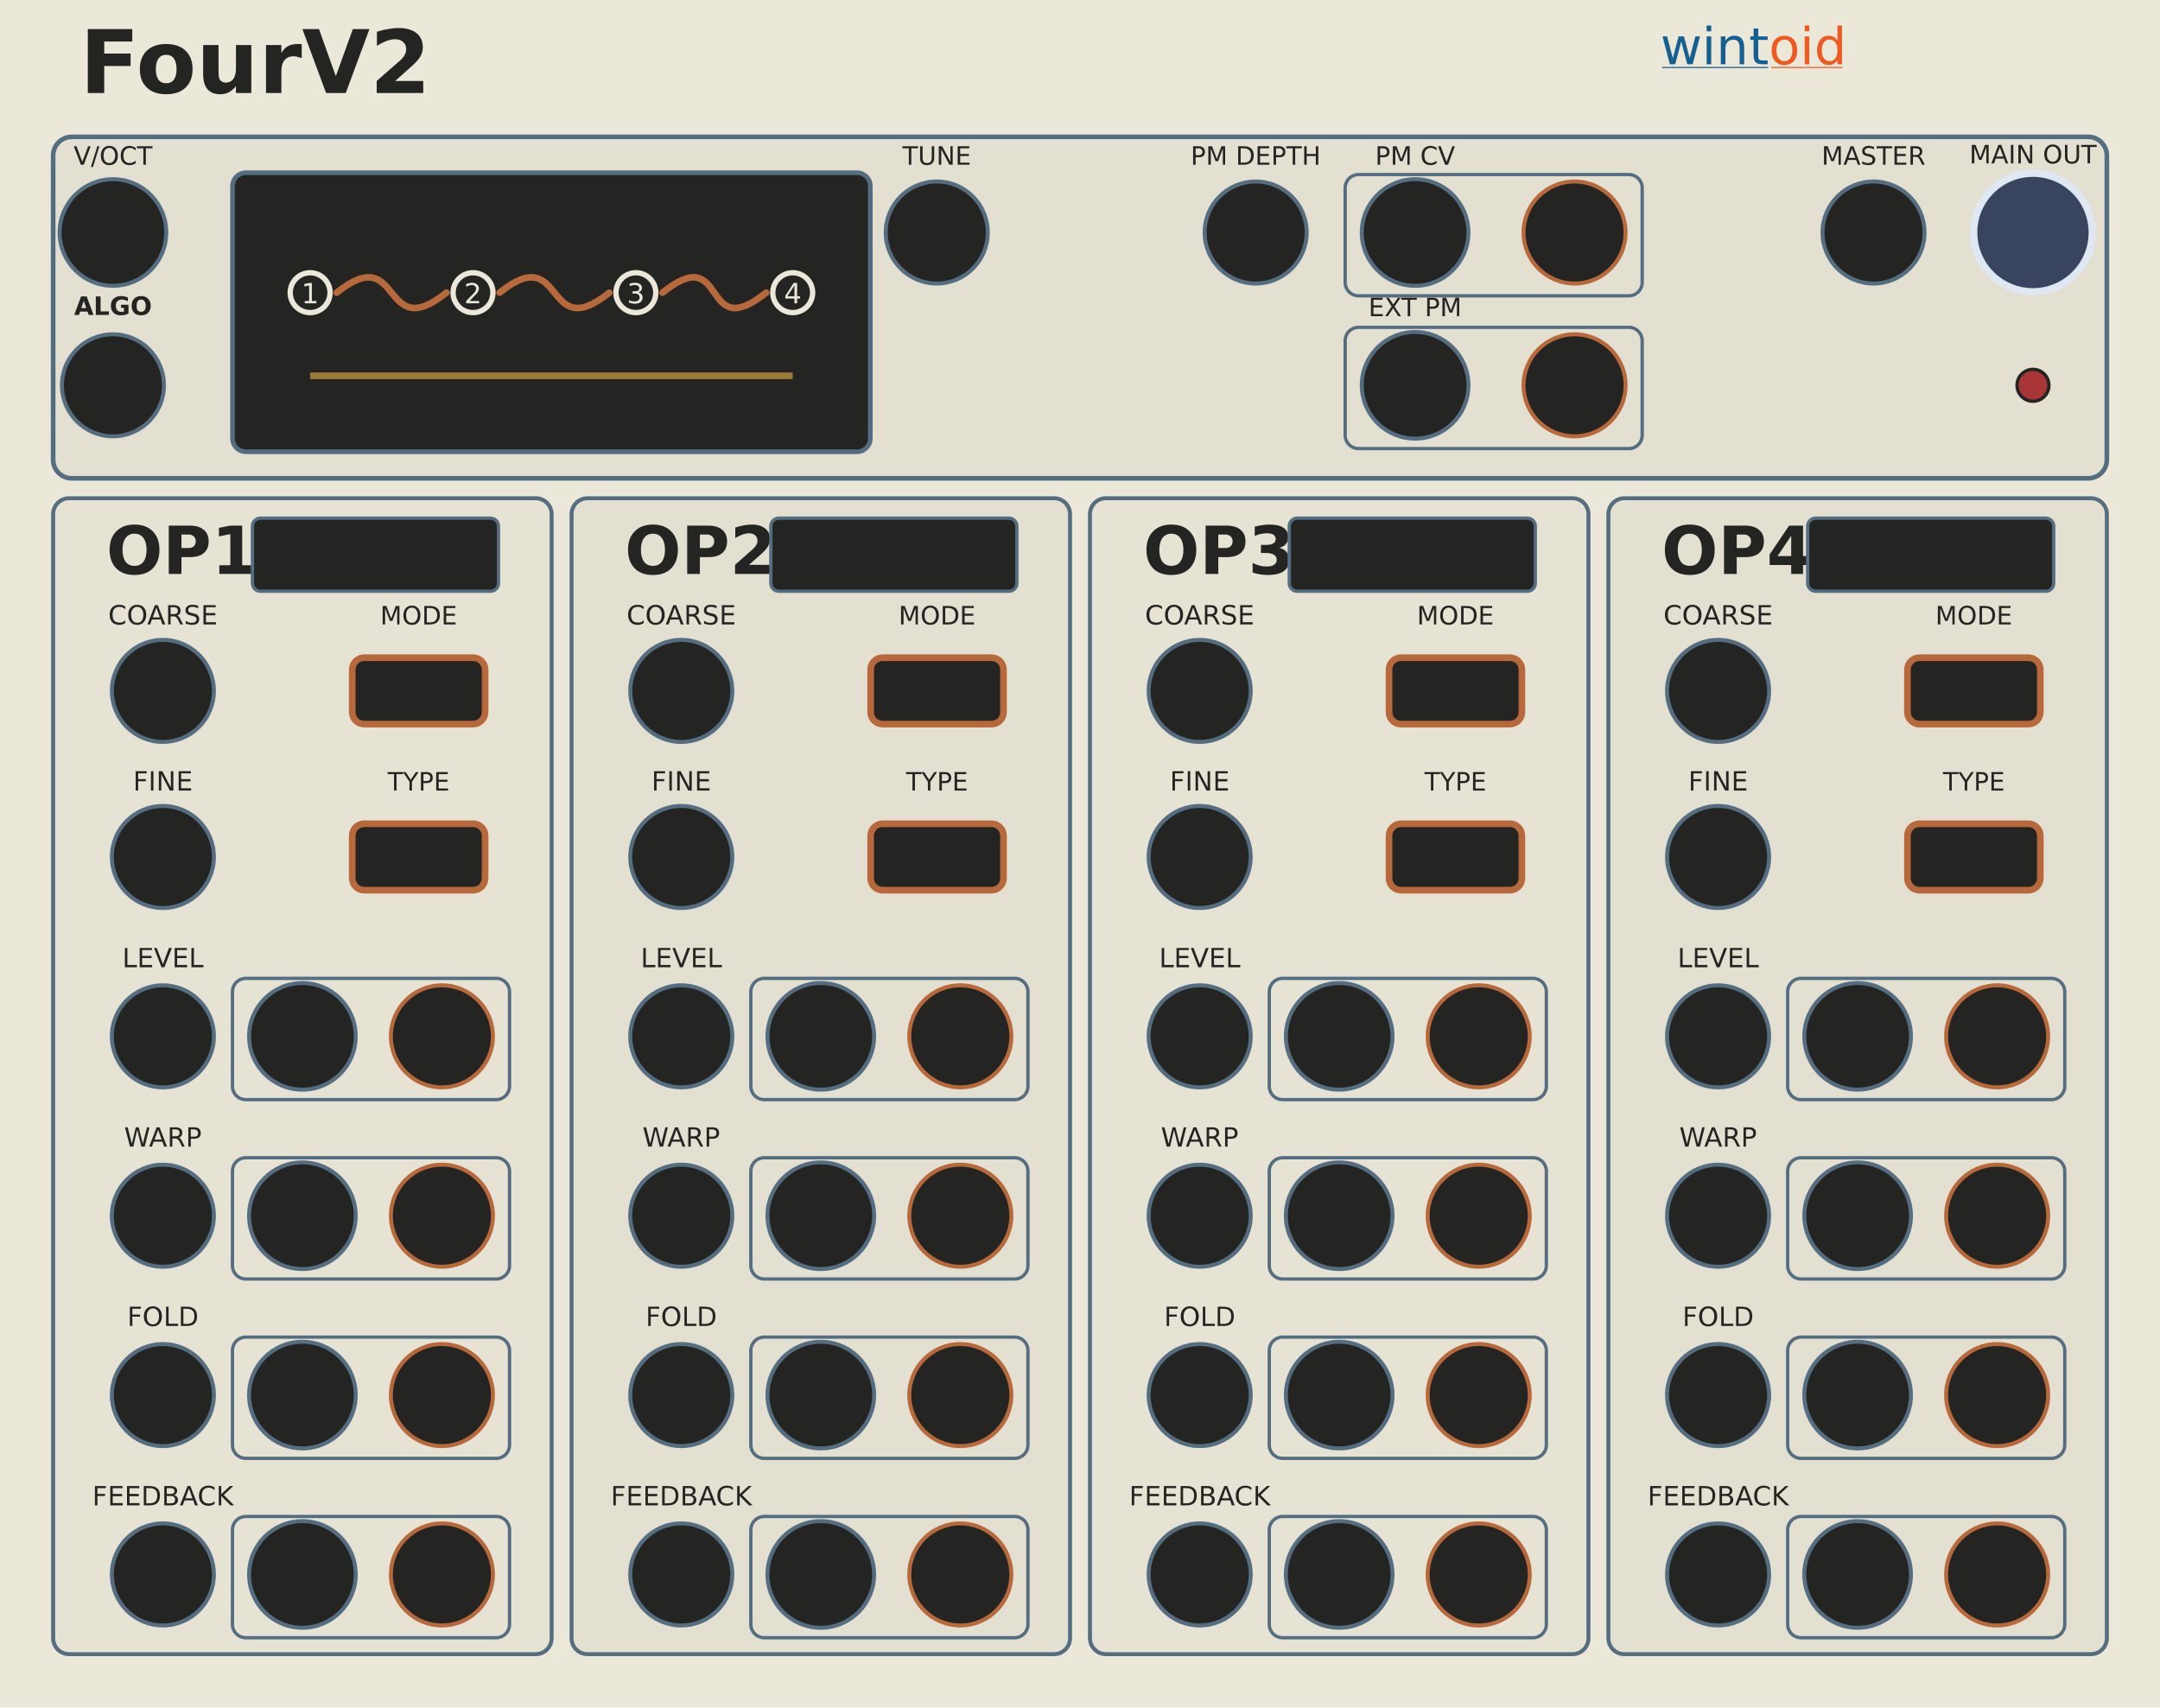
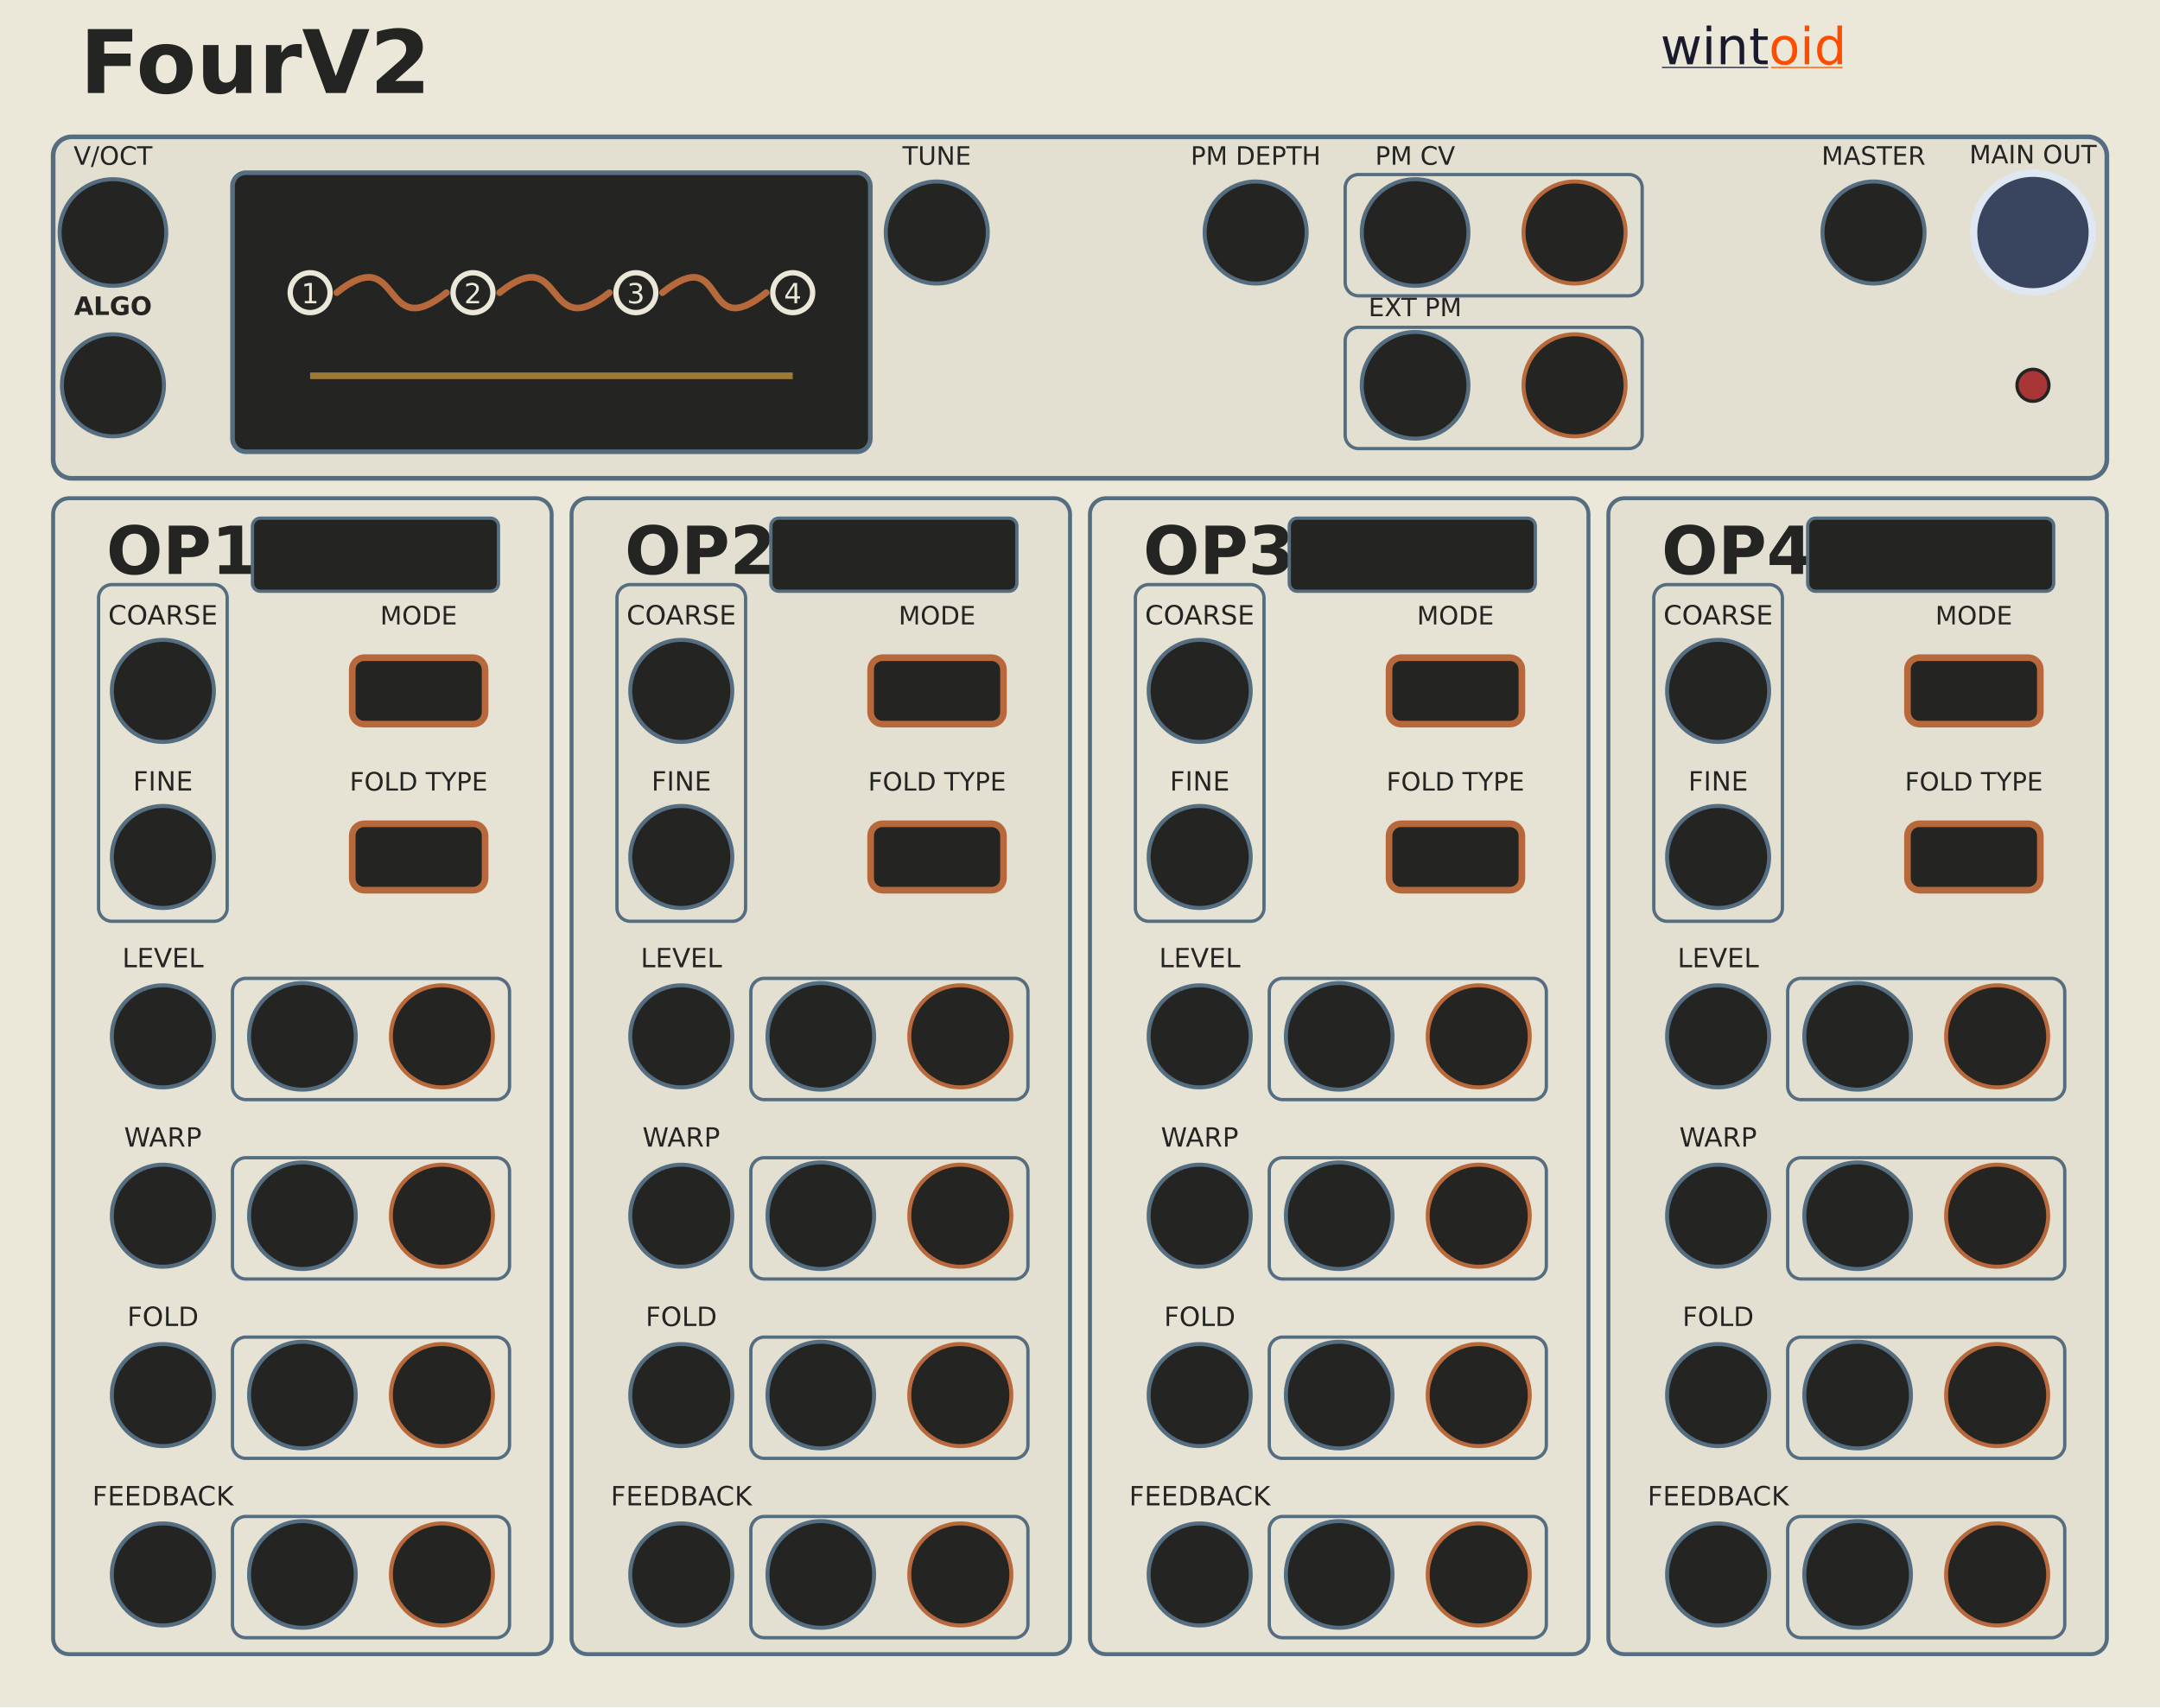
<svg xmlns="http://www.w3.org/2000/svg" width="162.56mm" height="128.5mm" viewBox="0 0 162.56 128.5">
  <rect x="0" y="0" width="162.56" height="128.5" fill="#ece8d9" stroke="#ece8d9" stroke-width="0" />
  <g id="wintoid-logo" transform="translate(124.959 0.638) scale(0.06)">
-     <g id="wint-glyphs" fill="#155f91">
-       <path data-glyph="w" data-glyph-index="90" data-bbox="2.6875,-35,49.6562,0" transform="translate(0 70)" fill="#155f91" d="M 2.688 -35 L 8.438 -35 L 15.625 -7.688 L 22.781 -35 L 29.562 -35 L 36.75 -7.688 L 43.906 -35 L 49.656 -35 L 40.5 0 L 33.719 0 L 26.188 -28.688 L 18.625 0 L 11.844 0 Z" />
-       <path data-glyph="i" data-glyph-index="76" data-bbox="6.0312,-48.625,11.7812,0" transform="translate(52 70)" fill="#155f91" d="M 6.031 -35 L 11.781 -35 L 11.781 0 L 6.031 0 Z M 6.031 -48.625 L 11.781 -48.625 L 11.781 -41.344 L 6.031 -41.344 Z" />
-       <path data-glyph="n" data-glyph-index="81" data-bbox="5.8125,-35.8438,35.125,0" transform="translate(70 70)" fill="#155f91" d="M 35.125 -21.125 L 35.125 0 L 29.375 0 L 29.375 -20.938 Q 29.375 -25.906 27.438 -28.375 Q 25.5 -30.844 21.625 -30.844 Q 16.969 -30.844 14.281 -27.875 Q 11.594 -24.906 11.594 -19.781 L 11.594 0 L 5.812 0 L 5.812 -35 L 11.594 -35 L 11.594 -29.562 Q 13.656 -32.719 16.453 -34.281 Q 19.25 -35.844 22.906 -35.844 Q 28.938 -35.844 32.031 -32.109 Q 35.125 -28.375 35.125 -21.125 Z" />
-       <path data-glyph="t" data-glyph-index="87" data-bbox="1.7188,-44.9375,23.5625,0" transform="translate(111 70)" fill="#155f91" d="M 11.719 -44.938 L 11.719 -35 L 23.562 -35 L 23.562 -30.531 L 11.719 -30.531 L 11.719 -11.531 Q 11.719 -7.25 12.891 -6.031 Q 14.062 -4.812 17.656 -4.812 L 23.562 -4.812 L 23.562 0 L 17.656 0 Q 11 0 8.469 -2.484 Q 5.938 -4.969 5.938 -11.531 L 5.938 -30.531 L 1.719 -30.531 L 1.719 -35 L 5.938 -35 L 5.938 -44.938 Z" />
+     <g id="wint-glyphs" fill="#1a1a2e">
+       <path data-glyph="w" data-glyph-index="90" data-bbox="2.6875,-35,49.6562,0" transform="translate(0 70)" fill="#1a1a2e" d="M 2.688 -35 L 8.438 -35 L 15.625 -7.688 L 22.781 -35 L 29.562 -35 L 36.75 -7.688 L 43.906 -35 L 49.656 -35 L 40.5 0 L 33.719 0 L 26.188 -28.688 L 18.625 0 L 11.844 0 Z" />
+       <path data-glyph="i" data-glyph-index="76" data-bbox="6.0312,-48.625,11.7812,0" transform="translate(52 70)" fill="#1a1a2e" d="M 6.031 -35 L 11.781 -35 L 11.781 0 L 6.031 0 Z M 6.031 -48.625 L 11.781 -48.625 L 11.781 -41.344 L 6.031 -41.344 Z" />
+       <path data-glyph="n" data-glyph-index="81" data-bbox="5.8125,-35.8438,35.125,0" transform="translate(70 70)" fill="#1a1a2e" d="M 35.125 -21.125 L 35.125 0 L 29.375 0 L 29.375 -20.938 Q 29.375 -25.906 27.438 -28.375 Q 25.5 -30.844 21.625 -30.844 Q 16.969 -30.844 14.281 -27.875 Q 11.594 -24.906 11.594 -19.781 L 11.594 0 L 5.812 0 L 5.812 -35 L 11.594 -35 L 11.594 -29.562 Q 13.656 -32.719 16.453 -34.281 Q 19.25 -35.844 22.906 -35.844 Q 28.938 -35.844 32.031 -32.109 Q 35.125 -28.375 35.125 -21.125 Z" />
+       <path data-glyph="t" data-glyph-index="87" data-bbox="1.7188,-44.9375,23.5625,0" transform="translate(111 70)" fill="#1a1a2e" d="M 11.719 -44.938 L 11.719 -35 L 23.562 -35 L 23.562 -30.531 L 11.719 -30.531 L 11.719 -11.531 Q 11.719 -7.25 12.891 -6.031 Q 14.062 -4.812 17.656 -4.812 L 23.562 -4.812 L 23.562 0 L 17.656 0 Q 11 0 8.469 -2.484 Q 5.938 -4.969 5.938 -11.531 L 5.938 -30.531 L 1.719 -30.531 L 1.719 -35 L 5.938 -35 L 5.938 -44.938 Z" />
    </g>
-     <line id="wint-underline" x1="2.688" y1="74" x2="134.562" y2="74" stroke="#155f91" stroke-width="1.4" stroke-linecap="square" />
-     <g id="oid-glyphs" fill="#ed5b22">
-       <path data-glyph="o" data-glyph-index="82" data-bbox="3.5312,-35.8438,35.6562,0.9062" transform="translate(136 70)" fill="#ed5b22" d="M 19.594 -30.969 Q 14.969 -30.969 12.281 -27.359 Q 9.594 -23.75 9.594 -17.469 Q 9.594 -11.188 12.266 -7.578 Q 14.938 -3.969 19.594 -3.969 Q 24.188 -3.969 26.875 -7.594 Q 29.562 -11.219 29.562 -17.469 Q 29.562 -23.688 26.875 -27.328 Q 24.188 -30.969 19.594 -30.969 Z M 19.594 -35.844 Q 27.094 -35.844 31.375 -30.969 Q 35.656 -26.094 35.656 -17.469 Q 35.656 -8.875 31.375 -3.984 Q 27.094 0.906 19.594 0.906 Q 12.062 0.906 7.797 -3.984 Q 3.531 -8.875 3.531 -17.469 Q 3.531 -26.094 7.797 -30.969 Q 12.062 -35.844 19.594 -35.844 Z" />
-       <path data-glyph="i" data-glyph-index="76" data-bbox="6.0312,-48.625,11.7812,0" transform="translate(175 70)" fill="#ed5b22" d="M 6.031 -35 L 11.781 -35 L 11.781 0 L 6.031 0 Z M 6.031 -48.625 L 11.781 -48.625 L 11.781 -41.344 L 6.031 -41.344 Z" />
-       <path data-glyph="d" data-glyph-index="71" data-bbox="3.5312,-48.625,34.8125,0.9062" transform="translate(193 70)" fill="#ed5b22" d="M 29.062 -29.688 L 29.062 -48.625 L 34.812 -48.625 L 34.812 0 L 29.062 0 L 29.062 -5.25 Q 27.25 -2.125 24.484 -0.609 Q 21.719 0.906 17.844 0.906 Q 11.5 0.906 7.516 -4.156 Q 3.531 -9.219 3.531 -17.469 Q 3.531 -25.719 7.516 -30.781 Q 11.5 -35.844 17.844 -35.844 Q 21.719 -35.844 24.484 -34.328 Q 27.25 -32.812 29.062 -29.688 Z M 9.469 -17.469 Q 9.469 -11.125 12.078 -7.516 Q 14.688 -3.906 19.25 -3.906 Q 23.812 -3.906 26.438 -7.516 Q 29.062 -11.125 29.062 -17.469 Q 29.062 -23.812 26.438 -27.422 Q 23.812 -31.031 19.25 -31.031 Q 14.688 -31.031 12.078 -27.422 Q 9.469 -23.812 9.469 -17.469 Z" />
+     <line id="wint-underline" x1="2.688" y1="74" x2="134.562" y2="74" stroke="#1a1a2e" stroke-width="1.4" stroke-linecap="square" />
+     <g id="oid-glyphs" fill="#ff4d00">
+       <path data-glyph="o" data-glyph-index="82" data-bbox="3.5312,-35.8438,35.6562,0.9062" transform="translate(136 70)" fill="#ff4d00" d="M 19.594 -30.969 Q 14.969 -30.969 12.281 -27.359 Q 9.594 -23.75 9.594 -17.469 Q 9.594 -11.188 12.266 -7.578 Q 14.938 -3.969 19.594 -3.969 Q 24.188 -3.969 26.875 -7.594 Q 29.562 -11.219 29.562 -17.469 Q 29.562 -23.688 26.875 -27.328 Q 24.188 -30.969 19.594 -30.969 Z M 19.594 -35.844 Q 27.094 -35.844 31.375 -30.969 Q 35.656 -26.094 35.656 -17.469 Q 35.656 -8.875 31.375 -3.984 Q 27.094 0.906 19.594 0.906 Q 12.062 0.906 7.797 -3.984 Q 3.531 -8.875 3.531 -17.469 Q 3.531 -26.094 7.797 -30.969 Q 12.062 -35.844 19.594 -35.844 Z" />
+       <path data-glyph="i" data-glyph-index="76" data-bbox="6.0312,-48.625,11.7812,0" transform="translate(175 70)" fill="#ff4d00" d="M 6.031 -35 L 11.781 -35 L 11.781 0 L 6.031 0 Z M 6.031 -48.625 L 11.781 -48.625 L 11.781 -41.344 L 6.031 -41.344 Z" />
+       <path data-glyph="d" data-glyph-index="71" data-bbox="3.5312,-48.625,34.8125,0.9062" transform="translate(193 70)" fill="#ff4d00" d="M 29.062 -29.688 L 29.062 -48.625 L 34.812 -48.625 L 34.812 0 L 29.062 0 L 29.062 -5.25 Q 27.25 -2.125 24.484 -0.609 Q 21.719 0.906 17.844 0.906 Q 11.5 0.906 7.516 -4.156 Q 3.531 -9.219 3.531 -17.469 Q 3.531 -25.719 7.516 -30.781 Q 11.5 -35.844 17.844 -35.844 Q 21.719 -35.844 24.484 -34.328 Q 27.25 -32.812 29.062 -29.688 Z M 9.469 -17.469 Q 9.469 -11.125 12.078 -7.516 Q 14.688 -3.906 19.25 -3.906 Q 23.812 -3.906 26.438 -7.516 Q 29.062 -11.125 29.062 -17.469 Q 29.062 -23.812 26.438 -27.422 Q 23.812 -31.031 19.25 -31.031 Q 14.688 -31.031 12.078 -27.422 Q 9.469 -23.812 9.469 -17.469 Z" />
    </g>
-     <line id="oid-underline" x1="139.531" y1="74" x2="227.812" y2="74" stroke="#ed5b22" stroke-width="1.4" stroke-linecap="square" />
+     <line id="oid-underline" x1="139.531" y1="74" x2="227.812" y2="74" stroke="#ff4d00" stroke-width="1.4" stroke-linecap="square" />
  </g>
-   <text x="6" y="7" text-anchor="start" font-family="DejaVu Sans" font-size="6.6" font-weight="600" fill="#242522">FourV2</text>
+   <text x="6" y="7" text-anchor="start" font-family="DejaVu Sans" font-size="6.6" font-weight="700" fill="#242522">FourV2</text>
  <rect id="routing-section" x="4" y="10.3" width="154.56" height="25.7" fill="#e3e0d1" stroke="#556d80" stroke-width="0.35" rx="1.4" />
  <text x="8.5" y="23.7" text-anchor="middle" font-family="DejaVu Sans" font-size="1.9" font-weight="600" fill="#242522">ALGO</text>
  <rect id="routing-display" x="17.5" y="13" width="48" height="21" fill="#242522" stroke="#556d80" stroke-width="0.35" rx="1" />
  <g id="routing-display-art">
    <path d="M 25.34 22.028 C 30.34 18.028, 28.598 26.028, 33.598 22.028" fill="none" stroke="#b7693c" stroke-width="0.5" stroke-linecap="round" stroke-linejoin="round" />
    <path d="M 37.598 22.028 C 42.598 18.028, 40.856 26.028, 45.856 22.028" fill="none" stroke="#b7693c" stroke-width="0.5" stroke-linecap="round" stroke-linejoin="round" />
    <path d="M 49.856 22.028 C 54.856 18.028, 52.66 26.028, 57.66 22.028" fill="none" stroke="#b7693c" stroke-width="0.5" stroke-linecap="round" stroke-linejoin="round" />
    <line x1="23.34" y1="28.284" x2="59.66" y2="28.284" stroke="#9c7a35" stroke-width="0.5" />
    <circle cx="23.34" cy="22.028" r="1.5" fill="#242522" stroke="#ece8d9" stroke-width="0.4" />
    <text x="23.34" y="22.828" text-anchor="middle" font-family="DejaVu Sans" font-size="2.1" fill="#ece8d9">1</text>
    <circle cx="35.598" cy="22.028" r="1.5" fill="#242522" stroke="#ece8d9" stroke-width="0.4" />
    <text x="35.598" y="22.828" text-anchor="middle" font-family="DejaVu Sans" font-size="2.1" fill="#ece8d9">2</text>
    <circle cx="47.856" cy="22.028" r="1.5" fill="#242522" stroke="#ece8d9" stroke-width="0.4" />
    <text x="47.856" y="22.828" text-anchor="middle" font-family="DejaVu Sans" font-size="2.1" fill="#ece8d9">3</text>
    <circle cx="59.66" cy="22.028" r="1.5" fill="#242522" stroke="#ece8d9" stroke-width="0.4" />
    <text x="59.66" y="22.828" text-anchor="middle" font-family="DejaVu Sans" font-size="2.1" fill="#ece8d9">4</text>
  </g>
  <rect id="pm-depth-cv-group" x="101.237" y="13.137" width="22.353" height="9.126" fill="none" stroke="#556d80" stroke-width="0.25" rx="1" />
  <rect id="external-pm-group" x="101.237" y="24.637" width="22.353" height="9.126" fill="none" stroke="#556d80" stroke-width="0.25" rx="1" />
  <text x="70.5" y="12.4" text-anchor="middle" font-family="DejaVu Sans" font-size="1.9" font-weight="400" fill="#242522">TUNE</text>
  <text x="94.5" y="12.4" text-anchor="middle" font-family="DejaVu Sans" font-size="1.9" font-weight="400" fill="#242522">PM DEPTH</text>
  <text x="141" y="12.4" text-anchor="middle" font-family="DejaVu Sans" font-size="1.9" font-weight="400" fill="#242522">MASTER</text>
  <text x="106.5" y="12.4" text-anchor="middle" font-family="DejaVu Sans" font-size="1.9" font-weight="400" fill="#242522">PM CV</text>
  <text x="106.5" y="23.8" text-anchor="middle" font-family="DejaVu Sans" font-size="1.9" font-weight="400" fill="#242522">EXT PM</text>
  <rect id="operator-section-1" x="4" y="37.5" width="37.515" height="87" fill="#e7e3d4" stroke="#556d80" stroke-width="0.3" rx="1.2" />
-   <text x="8" y="43.2" text-anchor="start" font-family="DejaVu Sans" font-size="5" font-weight="600" fill="#242522">OP1</text>
+   <text x="8" y="43.2" text-anchor="start" font-family="DejaVu Sans" font-size="5" font-weight="700" fill="#242522">OP1</text>
  <rect id="op1-frequency-display" x="19" y="39" width="18.515" height="5.5" fill="#242522" stroke="#556d80" stroke-width="0.25" rx="0.6" />
+   <rect id="op1-coarse-fine-group" x="7.418" y="44" width="9.68" height="25.34" fill="none" stroke="#556d80" stroke-width="0.25" rx="1" />
  <rect id="op1-output-cv-group" x="17.494" y="73.637" width="20.853" height="9.126" fill="none" stroke="#556d80" stroke-width="0.25" rx="1" />
  <rect id="op1-warp-cv-group" x="17.494" y="87.137" width="20.853" height="9.126" fill="none" stroke="#556d80" stroke-width="0.25" rx="1" />
  <rect id="op1-fold-cv-group" x="17.494" y="100.637" width="20.853" height="9.126" fill="none" stroke="#556d80" stroke-width="0.25" rx="1" />
  <rect id="op1-feedback-cv-group" x="17.494" y="114.137" width="20.853" height="9.126" fill="none" stroke="#556d80" stroke-width="0.25" rx="1" />
  <text x="12.258" y="47" text-anchor="middle" font-family="DejaVu Sans" font-size="2" font-weight="400" fill="#242522">COARSE</text>
  <text x="31.508" y="47" text-anchor="middle" font-family="DejaVu Sans" font-size="1.9" font-weight="400" fill="#242522">MODE</text>
  <text x="12.258" y="59.5" text-anchor="middle" font-family="DejaVu Sans" font-size="2" font-weight="400" fill="#242522">FINE</text>
-   <text x="31.508" y="59.5" text-anchor="middle" font-family="DejaVu Sans" font-size="1.9" font-weight="400" fill="#242522">TYPE</text>
+   <text x="31.508" y="59.5" text-anchor="middle" font-family="DejaVu Sans" font-size="1.9" font-weight="400" fill="#242522">FOLD TYPE</text>
  <text x="12.258" y="72.8" text-anchor="middle" font-family="DejaVu Sans" font-size="2" font-weight="400" fill="#242522">LEVEL</text>
  <text x="12.258" y="86.3" text-anchor="middle" font-family="DejaVu Sans" font-size="2" font-weight="400" fill="#242522">WARP</text>
  <text x="12.258" y="99.8" text-anchor="middle" font-family="DejaVu Sans" font-size="2" font-weight="400" fill="#242522">FOLD</text>
  <text x="12.258" y="113.3" text-anchor="middle" font-family="DejaVu Sans" font-size="2" font-weight="400" fill="#242522">FEEDBACK</text>
  <rect id="operator-section-2" x="43.015" y="37.5" width="37.515" height="87" fill="#e3e0d1" stroke="#556d80" stroke-width="0.3" rx="1.2" />
-   <text x="47.015" y="43.2" text-anchor="start" font-family="DejaVu Sans" font-size="5" font-weight="600" fill="#242522">OP2</text>
+   <text x="47.015" y="43.2" text-anchor="start" font-family="DejaVu Sans" font-size="5" font-weight="700" fill="#242522">OP2</text>
  <rect id="op2-frequency-display" x="58.015" y="39" width="18.515" height="5.5" fill="#242522" stroke="#556d80" stroke-width="0.25" rx="0.6" />
+   <rect id="op2-coarse-fine-group" x="46.433" y="44" width="9.68" height="25.34" fill="none" stroke="#556d80" stroke-width="0.25" rx="1" />
  <rect id="op2-output-cv-group" x="56.509" y="73.637" width="20.853" height="9.126" fill="none" stroke="#556d80" stroke-width="0.25" rx="1" />
  <rect id="op2-warp-cv-group" x="56.509" y="87.137" width="20.853" height="9.126" fill="none" stroke="#556d80" stroke-width="0.25" rx="1" />
  <rect id="op2-fold-cv-group" x="56.509" y="100.637" width="20.853" height="9.126" fill="none" stroke="#556d80" stroke-width="0.25" rx="1" />
  <rect id="op2-feedback-cv-group" x="56.509" y="114.137" width="20.853" height="9.126" fill="none" stroke="#556d80" stroke-width="0.25" rx="1" />
  <text x="51.273" y="47" text-anchor="middle" font-family="DejaVu Sans" font-size="2" font-weight="400" fill="#242522">COARSE</text>
  <text x="70.523" y="47" text-anchor="middle" font-family="DejaVu Sans" font-size="1.9" font-weight="400" fill="#242522">MODE</text>
  <text x="51.273" y="59.5" text-anchor="middle" font-family="DejaVu Sans" font-size="2" font-weight="400" fill="#242522">FINE</text>
-   <text x="70.523" y="59.5" text-anchor="middle" font-family="DejaVu Sans" font-size="1.9" font-weight="400" fill="#242522">TYPE</text>
+   <text x="70.523" y="59.5" text-anchor="middle" font-family="DejaVu Sans" font-size="1.9" font-weight="400" fill="#242522">FOLD TYPE</text>
  <text x="51.273" y="72.8" text-anchor="middle" font-family="DejaVu Sans" font-size="2" font-weight="400" fill="#242522">LEVEL</text>
  <text x="51.273" y="86.3" text-anchor="middle" font-family="DejaVu Sans" font-size="2" font-weight="400" fill="#242522">WARP</text>
  <text x="51.273" y="99.8" text-anchor="middle" font-family="DejaVu Sans" font-size="2" font-weight="400" fill="#242522">FOLD</text>
  <text x="51.273" y="113.3" text-anchor="middle" font-family="DejaVu Sans" font-size="2" font-weight="400" fill="#242522">FEEDBACK</text>
  <rect id="operator-section-3" x="82.03" y="37.5" width="37.515" height="87" fill="#e7e3d4" stroke="#556d80" stroke-width="0.3" rx="1.2" />
-   <text x="86.03" y="43.2" text-anchor="start" font-family="DejaVu Sans" font-size="5" font-weight="600" fill="#242522">OP3</text>
+   <text x="86.03" y="43.2" text-anchor="start" font-family="DejaVu Sans" font-size="5" font-weight="700" fill="#242522">OP3</text>
  <rect id="op3-frequency-display" x="97.03" y="39" width="18.515" height="5.5" fill="#242522" stroke="#556d80" stroke-width="0.25" rx="0.6" />
+   <rect id="op3-coarse-fine-group" x="85.448" y="44" width="9.68" height="25.34" fill="none" stroke="#556d80" stroke-width="0.25" rx="1" />
  <rect id="op3-output-cv-group" x="95.524" y="73.637" width="20.853" height="9.126" fill="none" stroke="#556d80" stroke-width="0.25" rx="1" />
  <rect id="op3-warp-cv-group" x="95.524" y="87.137" width="20.853" height="9.126" fill="none" stroke="#556d80" stroke-width="0.25" rx="1" />
  <rect id="op3-fold-cv-group" x="95.524" y="100.637" width="20.853" height="9.126" fill="none" stroke="#556d80" stroke-width="0.25" rx="1" />
  <rect id="op3-feedback-cv-group" x="95.524" y="114.137" width="20.853" height="9.126" fill="none" stroke="#556d80" stroke-width="0.25" rx="1" />
  <text x="90.287" y="47" text-anchor="middle" font-family="DejaVu Sans" font-size="2" font-weight="400" fill="#242522">COARSE</text>
  <text x="109.537" y="47" text-anchor="middle" font-family="DejaVu Sans" font-size="1.9" font-weight="400" fill="#242522">MODE</text>
  <text x="90.287" y="59.5" text-anchor="middle" font-family="DejaVu Sans" font-size="2" font-weight="400" fill="#242522">FINE</text>
-   <text x="109.537" y="59.5" text-anchor="middle" font-family="DejaVu Sans" font-size="1.9" font-weight="400" fill="#242522">TYPE</text>
+   <text x="109.537" y="59.5" text-anchor="middle" font-family="DejaVu Sans" font-size="1.9" font-weight="400" fill="#242522">FOLD TYPE</text>
  <text x="90.287" y="72.8" text-anchor="middle" font-family="DejaVu Sans" font-size="2" font-weight="400" fill="#242522">LEVEL</text>
  <text x="90.287" y="86.3" text-anchor="middle" font-family="DejaVu Sans" font-size="2" font-weight="400" fill="#242522">WARP</text>
  <text x="90.287" y="99.8" text-anchor="middle" font-family="DejaVu Sans" font-size="2" font-weight="400" fill="#242522">FOLD</text>
  <text x="90.287" y="113.3" text-anchor="middle" font-family="DejaVu Sans" font-size="2" font-weight="400" fill="#242522">FEEDBACK</text>
  <rect id="operator-section-4" x="121.045" y="37.5" width="37.515" height="87" fill="#e3e0d1" stroke="#556d80" stroke-width="0.3" rx="1.2" />
-   <text x="125.045" y="43.2" text-anchor="start" font-family="DejaVu Sans" font-size="5" font-weight="600" fill="#242522">OP4</text>
+   <text x="125.045" y="43.2" text-anchor="start" font-family="DejaVu Sans" font-size="5" font-weight="700" fill="#242522">OP4</text>
  <rect id="op4-frequency-display" x="136.045" y="39" width="18.515" height="5.5" fill="#242522" stroke="#556d80" stroke-width="0.25" rx="0.6" />
+   <rect id="op4-coarse-fine-group" x="124.463" y="44" width="9.68" height="25.34" fill="none" stroke="#556d80" stroke-width="0.25" rx="1" />
  <rect id="op4-output-cv-group" x="134.539" y="73.637" width="20.853" height="9.126" fill="none" stroke="#556d80" stroke-width="0.25" rx="1" />
  <rect id="op4-warp-cv-group" x="134.539" y="87.137" width="20.853" height="9.126" fill="none" stroke="#556d80" stroke-width="0.25" rx="1" />
  <rect id="op4-fold-cv-group" x="134.539" y="100.637" width="20.853" height="9.126" fill="none" stroke="#556d80" stroke-width="0.25" rx="1" />
  <rect id="op4-feedback-cv-group" x="134.539" y="114.137" width="20.853" height="9.126" fill="none" stroke="#556d80" stroke-width="0.25" rx="1" />
  <text x="129.303" y="47" text-anchor="middle" font-family="DejaVu Sans" font-size="2" font-weight="400" fill="#242522">COARSE</text>
  <text x="148.553" y="47" text-anchor="middle" font-family="DejaVu Sans" font-size="1.9" font-weight="400" fill="#242522">MODE</text>
  <text x="129.303" y="59.5" text-anchor="middle" font-family="DejaVu Sans" font-size="2" font-weight="400" fill="#242522">FINE</text>
-   <text x="148.553" y="59.5" text-anchor="middle" font-family="DejaVu Sans" font-size="1.9" font-weight="400" fill="#242522">TYPE</text>
+   <text x="148.553" y="59.5" text-anchor="middle" font-family="DejaVu Sans" font-size="1.9" font-weight="400" fill="#242522">FOLD TYPE</text>
  <text x="129.303" y="72.8" text-anchor="middle" font-family="DejaVu Sans" font-size="2" font-weight="400" fill="#242522">LEVEL</text>
  <text x="129.303" y="86.3" text-anchor="middle" font-family="DejaVu Sans" font-size="2" font-weight="400" fill="#242522">WARP</text>
  <text x="129.303" y="99.8" text-anchor="middle" font-family="DejaVu Sans" font-size="2" font-weight="400" fill="#242522">FOLD</text>
  <text x="129.303" y="113.3" text-anchor="middle" font-family="DejaVu Sans" font-size="2" font-weight="400" fill="#242522">FEEDBACK</text>
  <text x="8.5" y="12.4" text-anchor="middle" font-family="DejaVu Sans" font-size="1.9" font-weight="400" fill="#242522" textLength="4.5" lengthAdjust="spacingAndGlyphs">V/OCT</text>
  <text x="153" y="12.3" text-anchor="middle" font-family="DejaVu Sans" font-size="1.9" font-weight="400" fill="#242522" textLength="9.5" lengthAdjust="spacingAndGlyphs">MAIN OUT</text>
  <circle cx="8.5" cy="29" r="3.84" fill="#242522" stroke="#556d80" stroke-width="0.3" />
  <circle cx="70.5" cy="17.5" r="3.84" fill="#242522" stroke="#556d80" stroke-width="0.3" />
  <circle cx="94.5" cy="17.5" r="3.84" fill="#242522" stroke="#556d80" stroke-width="0.3" />
  <circle cx="141" cy="17.5" r="3.84" fill="#242522" stroke="#556d80" stroke-width="0.3" />
  <circle cx="106.5" cy="17.5" r="4.013" fill="#242522" stroke="#556d80" stroke-width="0.3" />
  <circle cx="118.5" cy="17.5" r="3.84" fill="#242522" stroke="#b7693c" stroke-width="0.3" />
  <circle cx="106.5" cy="29" r="4.013" fill="#242522" stroke="#556d80" stroke-width="0.3" />
  <circle cx="118.5" cy="29" r="3.84" fill="#242522" stroke="#b7693c" stroke-width="0.3" />
  <circle cx="8.5" cy="17.5" r="4.013" fill="#242522" stroke="#556d80" stroke-width="0.3" />
  <circle cx="153" cy="17.5" r="4.463" fill="#39445f" stroke="#dfe7f3" stroke-width="0.55" />
  <circle cx="153" cy="29" r="1.2" fill="#a93636" stroke="#242522" stroke-width="0.25" />
  <circle cx="12.258" cy="52" r="3.84" fill="#242522" stroke="#556d80" stroke-width="0.3" />
  <rect x="26.508" y="49.5" width="10" height="5" fill="#242522" stroke="#b7693c" stroke-width="0.5" rx="0.9" />
  <circle cx="12.258" cy="64.5" r="3.84" fill="#242522" stroke="#556d80" stroke-width="0.3" />
  <rect x="26.508" y="62" width="10" height="5" fill="#242522" stroke="#b7693c" stroke-width="0.5" rx="0.9" />
  <circle cx="12.258" cy="78" r="3.84" fill="#242522" stroke="#556d80" stroke-width="0.3" />
  <circle cx="12.258" cy="91.5" r="3.84" fill="#242522" stroke="#556d80" stroke-width="0.3" />
  <circle cx="12.258" cy="105" r="3.84" fill="#242522" stroke="#556d80" stroke-width="0.3" />
  <circle cx="12.258" cy="118.5" r="3.84" fill="#242522" stroke="#556d80" stroke-width="0.3" />
  <circle cx="51.273" cy="52" r="3.84" fill="#242522" stroke="#556d80" stroke-width="0.3" />
  <rect x="65.523" y="49.5" width="10" height="5" fill="#242522" stroke="#b7693c" stroke-width="0.5" rx="0.9" />
  <circle cx="51.273" cy="64.5" r="3.84" fill="#242522" stroke="#556d80" stroke-width="0.3" />
  <rect x="65.523" y="62" width="10" height="5" fill="#242522" stroke="#b7693c" stroke-width="0.5" rx="0.9" />
  <circle cx="51.273" cy="78" r="3.84" fill="#242522" stroke="#556d80" stroke-width="0.3" />
  <circle cx="51.273" cy="91.5" r="3.84" fill="#242522" stroke="#556d80" stroke-width="0.3" />
  <circle cx="51.273" cy="105" r="3.84" fill="#242522" stroke="#556d80" stroke-width="0.3" />
  <circle cx="51.273" cy="118.5" r="3.84" fill="#242522" stroke="#556d80" stroke-width="0.3" />
  <circle cx="90.287" cy="52" r="3.84" fill="#242522" stroke="#556d80" stroke-width="0.3" />
  <rect x="104.537" y="49.5" width="10" height="5" fill="#242522" stroke="#b7693c" stroke-width="0.5" rx="0.9" />
  <circle cx="90.287" cy="64.5" r="3.84" fill="#242522" stroke="#556d80" stroke-width="0.3" />
  <rect x="104.537" y="62" width="10" height="5" fill="#242522" stroke="#b7693c" stroke-width="0.5" rx="0.9" />
  <circle cx="90.287" cy="78" r="3.84" fill="#242522" stroke="#556d80" stroke-width="0.3" />
  <circle cx="90.287" cy="91.5" r="3.84" fill="#242522" stroke="#556d80" stroke-width="0.3" />
  <circle cx="90.287" cy="105" r="3.84" fill="#242522" stroke="#556d80" stroke-width="0.3" />
  <circle cx="90.287" cy="118.5" r="3.84" fill="#242522" stroke="#556d80" stroke-width="0.3" />
  <circle cx="129.303" cy="52" r="3.84" fill="#242522" stroke="#556d80" stroke-width="0.3" />
  <rect x="143.553" y="49.5" width="10" height="5" fill="#242522" stroke="#b7693c" stroke-width="0.5" rx="0.9" />
  <circle cx="129.303" cy="64.5" r="3.84" fill="#242522" stroke="#556d80" stroke-width="0.3" />
  <rect x="143.553" y="62" width="10" height="5" fill="#242522" stroke="#b7693c" stroke-width="0.5" rx="0.9" />
  <circle cx="129.303" cy="78" r="3.84" fill="#242522" stroke="#556d80" stroke-width="0.3" />
  <circle cx="129.303" cy="91.5" r="3.84" fill="#242522" stroke="#556d80" stroke-width="0.3" />
  <circle cx="129.303" cy="105" r="3.84" fill="#242522" stroke="#556d80" stroke-width="0.3" />
  <circle cx="129.303" cy="118.5" r="3.84" fill="#242522" stroke="#556d80" stroke-width="0.3" />
  <circle cx="22.758" cy="78" r="4.013" fill="#242522" stroke="#556d80" stroke-width="0.3" />
  <circle cx="33.258" cy="78" r="3.84" fill="#242522" stroke="#b7693c" stroke-width="0.3" />
  <circle cx="61.773" cy="78" r="4.013" fill="#242522" stroke="#556d80" stroke-width="0.3" />
  <circle cx="72.273" cy="78" r="3.84" fill="#242522" stroke="#b7693c" stroke-width="0.3" />
  <circle cx="100.787" cy="78" r="4.013" fill="#242522" stroke="#556d80" stroke-width="0.3" />
  <circle cx="111.287" cy="78" r="3.84" fill="#242522" stroke="#b7693c" stroke-width="0.3" />
  <circle cx="139.803" cy="78" r="4.013" fill="#242522" stroke="#556d80" stroke-width="0.3" />
  <circle cx="150.303" cy="78" r="3.84" fill="#242522" stroke="#b7693c" stroke-width="0.3" />
  <circle cx="22.758" cy="91.5" r="4.013" fill="#242522" stroke="#556d80" stroke-width="0.3" />
  <circle cx="33.258" cy="91.5" r="3.84" fill="#242522" stroke="#b7693c" stroke-width="0.3" />
  <circle cx="61.773" cy="91.5" r="4.013" fill="#242522" stroke="#556d80" stroke-width="0.3" />
  <circle cx="72.273" cy="91.5" r="3.84" fill="#242522" stroke="#b7693c" stroke-width="0.3" />
  <circle cx="100.787" cy="91.5" r="4.013" fill="#242522" stroke="#556d80" stroke-width="0.3" />
  <circle cx="111.287" cy="91.5" r="3.84" fill="#242522" stroke="#b7693c" stroke-width="0.3" />
  <circle cx="139.803" cy="91.5" r="4.013" fill="#242522" stroke="#556d80" stroke-width="0.3" />
  <circle cx="150.303" cy="91.5" r="3.84" fill="#242522" stroke="#b7693c" stroke-width="0.3" />
  <circle cx="22.758" cy="105" r="4.013" fill="#242522" stroke="#556d80" stroke-width="0.3" />
  <circle cx="33.258" cy="105" r="3.84" fill="#242522" stroke="#b7693c" stroke-width="0.3" />
  <circle cx="61.773" cy="105" r="4.013" fill="#242522" stroke="#556d80" stroke-width="0.3" />
  <circle cx="72.273" cy="105" r="3.84" fill="#242522" stroke="#b7693c" stroke-width="0.3" />
  <circle cx="100.787" cy="105" r="4.013" fill="#242522" stroke="#556d80" stroke-width="0.3" />
  <circle cx="111.287" cy="105" r="3.84" fill="#242522" stroke="#b7693c" stroke-width="0.3" />
  <circle cx="139.803" cy="105" r="4.013" fill="#242522" stroke="#556d80" stroke-width="0.3" />
  <circle cx="150.303" cy="105" r="3.84" fill="#242522" stroke="#b7693c" stroke-width="0.3" />
  <circle cx="22.758" cy="118.5" r="4.013" fill="#242522" stroke="#556d80" stroke-width="0.3" />
  <circle cx="33.258" cy="118.5" r="3.84" fill="#242522" stroke="#b7693c" stroke-width="0.3" />
  <circle cx="61.773" cy="118.5" r="4.013" fill="#242522" stroke="#556d80" stroke-width="0.3" />
  <circle cx="72.273" cy="118.5" r="3.84" fill="#242522" stroke="#b7693c" stroke-width="0.3" />
  <circle cx="100.787" cy="118.5" r="4.013" fill="#242522" stroke="#556d80" stroke-width="0.3" />
  <circle cx="111.287" cy="118.5" r="3.84" fill="#242522" stroke="#b7693c" stroke-width="0.3" />
  <circle cx="139.803" cy="118.5" r="4.013" fill="#242522" stroke="#556d80" stroke-width="0.3" />
  <circle cx="150.303" cy="118.5" r="3.84" fill="#242522" stroke="#b7693c" stroke-width="0.3" />
</svg>
